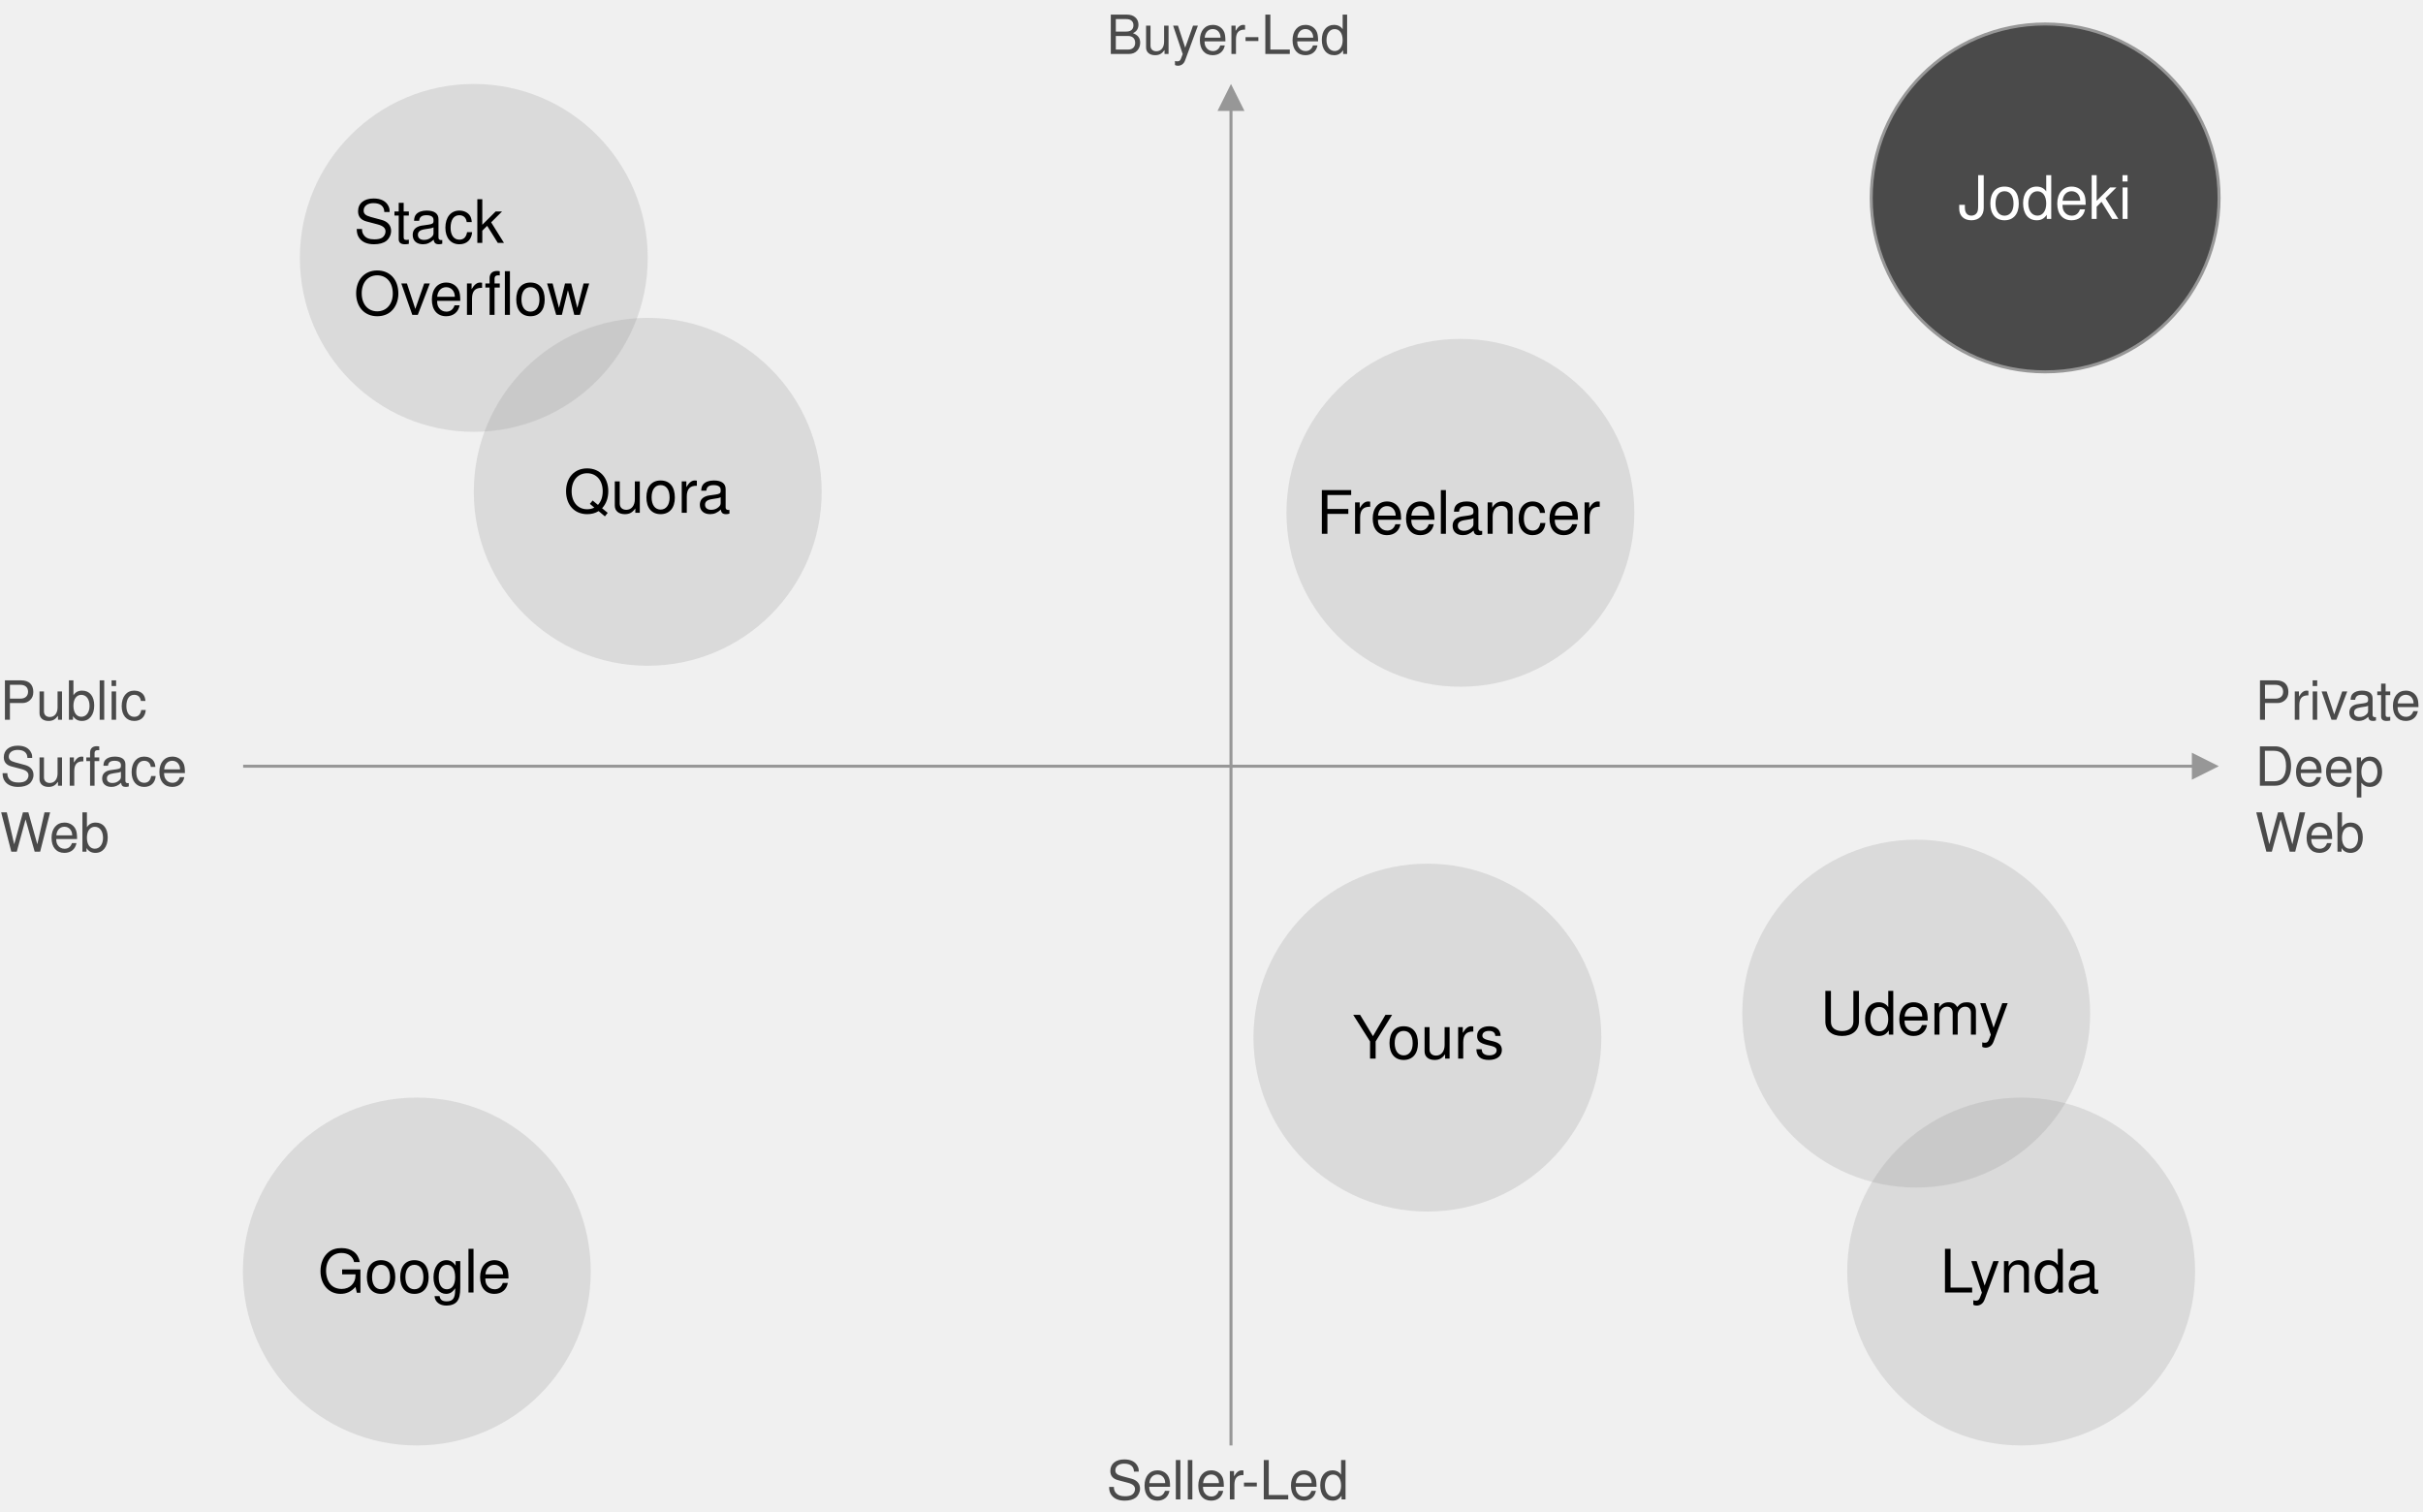
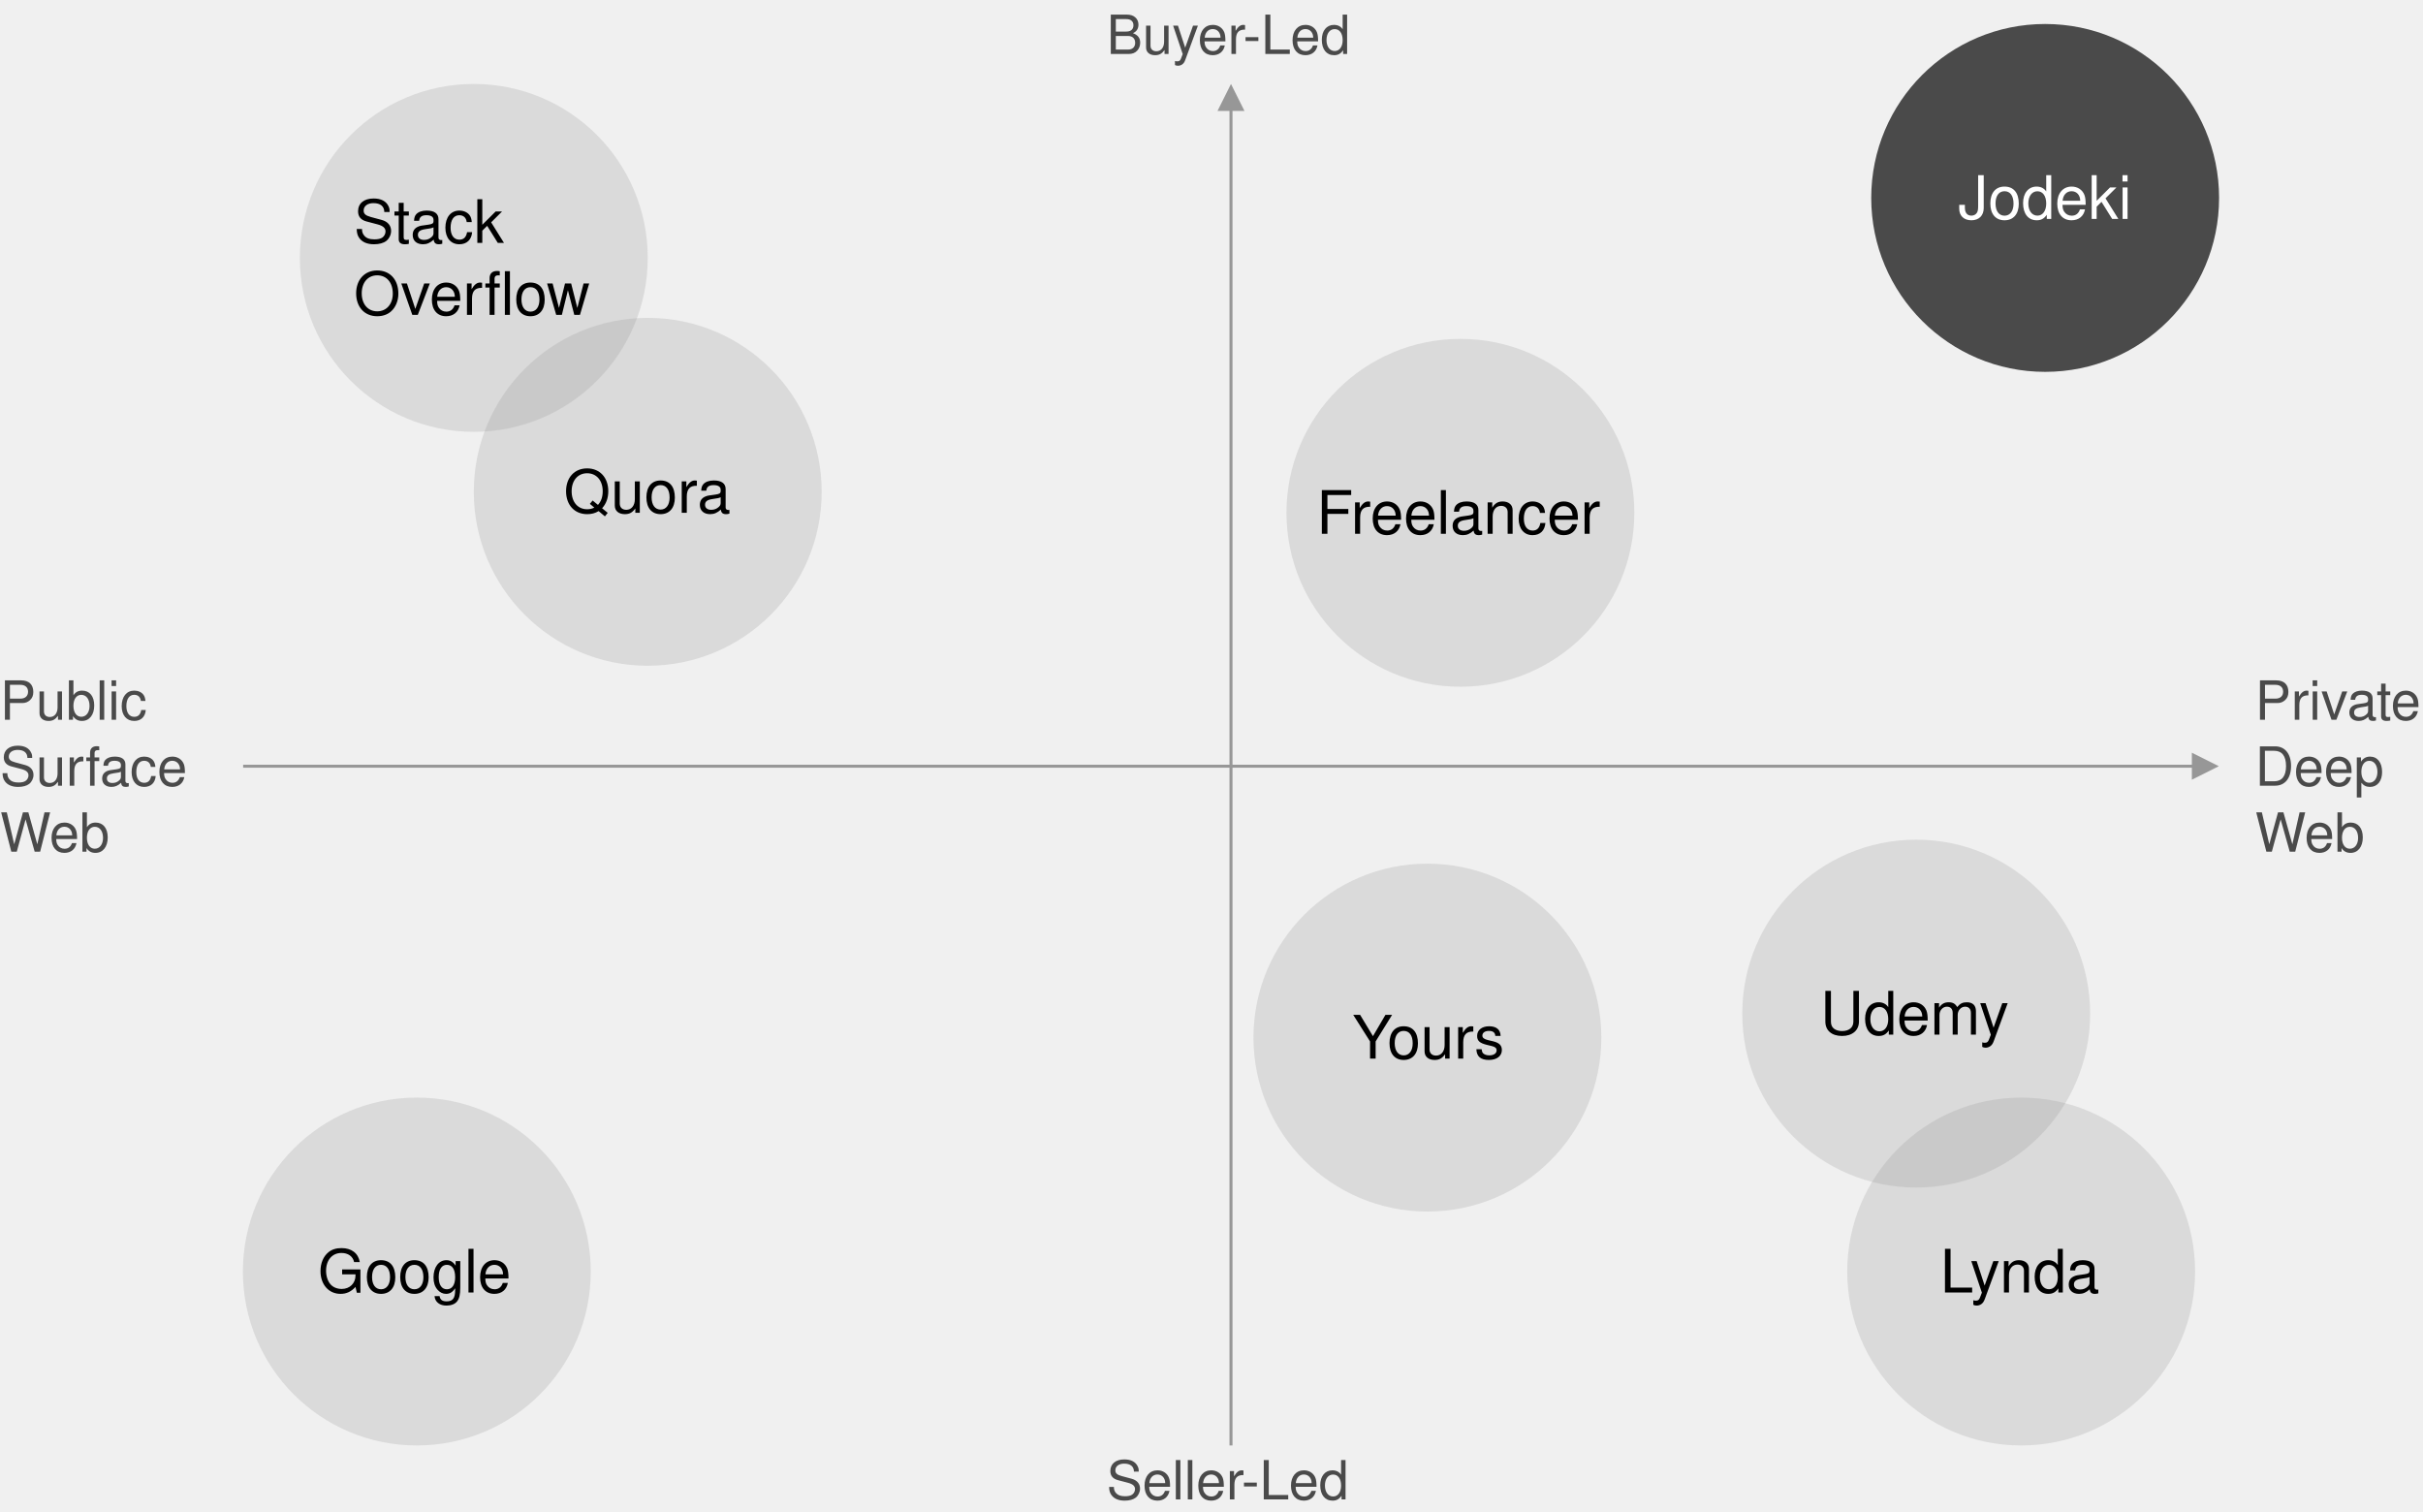
<svg xmlns="http://www.w3.org/2000/svg" width="808px" height="504px" viewBox="0 0 808 504" version="1.1">
  <defs />
  <g id="Page-1" stroke="none" stroke-width="1" fill="none" fill-rule="evenodd">
    <g id="Group" transform="translate(81, 28)" fill="#979797" fill-rule="nonzero">
      <path id="Line" d="M658.917,227.5 L649.917,223 L649.917,232 L658.917,227.5 Z M0.583,228 L650.417,228 L650.917,228 L650.917,227 L650.417,227 L0.583,227 L0.083,227 L0.083,228 L0.583,228 Z" />
      <path id="Line-2" d="M329.5,0 L325,9 L334,9 L329.5,0 Z M330,453.5 L330,8.5 L330,8 L329,8 L329,8.5 L329,453.5 L329,454 L330,454 L330,453.5 Z" />
    </g>
    <g id="Group-2" transform="translate(81, 366)">
      <circle id="Oval" fill-opacity="0.25" fill="#9B9B9B" fill-rule="nonzero" cx="58" cy="58" r="58" />
      <text id="Google" font-family="Helvetica-Light, Helvetica" font-size="20" font-weight="300" fill="#000000">
        <tspan x="25" y="65">Google</tspan>
      </text>
    </g>
    <g id="Group-2-Copy" transform="translate(158, 106)">
      <circle id="Oval" fill-opacity="0.25" fill="#9B9B9B" fill-rule="nonzero" cx="58" cy="58" r="58" />
      <text id="Quora" font-family="Helvetica-Light, Helvetica" font-size="20" font-weight="300" fill="#000000">
        <tspan x="30" y="65">Quora</tspan>
      </text>
    </g>
    <g id="Group-2-Copy" transform="translate(429, 113)">
      <circle id="Oval" fill-opacity="0.25" fill="#9B9B9B" fill-rule="nonzero" cx="58" cy="58" r="58" />
      <text id="Freelancer" font-family="Helvetica-Light, Helvetica" font-size="20" font-weight="300" fill="#000000">
        <tspan x="10" y="65">Freelancer</tspan>
      </text>
    </g>
    <g id="Group-2-Copy" transform="translate(624, 8)">
-       <circle id="Oval" stroke="#979797" fill="#4A4A4A" fill-rule="nonzero" cx="58" cy="58" r="58" />
+       <circle id="Oval" fill="#4A4A4A" fill-rule="nonzero" cx="58" cy="58" r="58" />
      <text id="Jodeki" font-family="Helvetica-Light, Helvetica" font-size="20" font-weight="300" fill="#FFFFFF">
        <tspan x="29" y="65">Jodeki</tspan>
      </text>
    </g>
    <g id="Group-2" transform="translate(100, 28)">
      <circle id="Oval" fill-opacity="0.25" fill="#9B9B9B" fill-rule="nonzero" cx="58" cy="58" r="58" />
      <text id="Stack-Overflow" font-family="Helvetica-Light, Helvetica" font-size="20" font-weight="300" fill="#000000">
        <tspan x="18" y="53">Stack</tspan>
        <tspan x="18" y="77">Overflow</tspan>
      </text>
    </g>
    <g id="Group-2-Copy" transform="translate(418, 288)">
      <circle id="Oval" fill-opacity="0.25" fill="#9B9B9B" fill-rule="nonzero" cx="58" cy="58" r="58" />
      <text id="Yours" font-family="Helvetica-Light, Helvetica" font-size="20" font-weight="300" fill="#000000">
        <tspan x="33" y="65">Yours</tspan>
      </text>
    </g>
    <g id="Group-2-Copy" transform="translate(581, 280)">
      <circle id="Oval" fill-opacity="0.25" fill="#9B9B9B" fill-rule="nonzero" cx="58" cy="58" r="58" />
      <text id="Udemy" font-family="Helvetica-Light, Helvetica" font-size="20" font-weight="300" fill="#000000">
        <tspan x="26" y="65">Udemy</tspan>
      </text>
    </g>
    <g id="Group-2-Copy" transform="translate(616, 366)">
      <circle id="Oval" fill-opacity="0.25" fill="#9B9B9B" fill-rule="nonzero" cx="58" cy="58" r="58" />
      <text id="Lynda" font-family="Helvetica-Light, Helvetica" font-size="20" font-weight="300" fill="#000000">
        <tspan x="31" y="65">Lynda</tspan>
      </text>
    </g>
    <text id="Buyer-Led" font-family="Helvetica-Light, Helvetica" font-size="18" font-weight="300" fill="#4A4A4A">
      <tspan x="369" y="18">Buyer-Led</tspan>
    </text>
    <text id="Seller-Led" font-family="Helvetica-Light, Helvetica" font-size="18" font-weight="300" fill="#4A4A4A">
      <tspan x="369" y="500">Seller-Led</tspan>
    </text>
    <text id="Public-Surface-Web" font-family="Helvetica-Light, Helvetica" font-size="18" font-weight="300" fill="#4A4A4A">
      <tspan x="0" y="240">Public</tspan>
      <tspan x="0" y="262">Surface</tspan>
      <tspan x="0" y="284">Web</tspan>
    </text>
    <text id="Private-Deep-Web" font-family="Helvetica-Light, Helvetica" font-size="18" font-weight="300" fill="#4A4A4A">
      <tspan x="752" y="240">Private</tspan>
      <tspan x="752" y="262">Deep</tspan>
      <tspan x="752" y="284">Web</tspan>
    </text>
  </g>
</svg>
